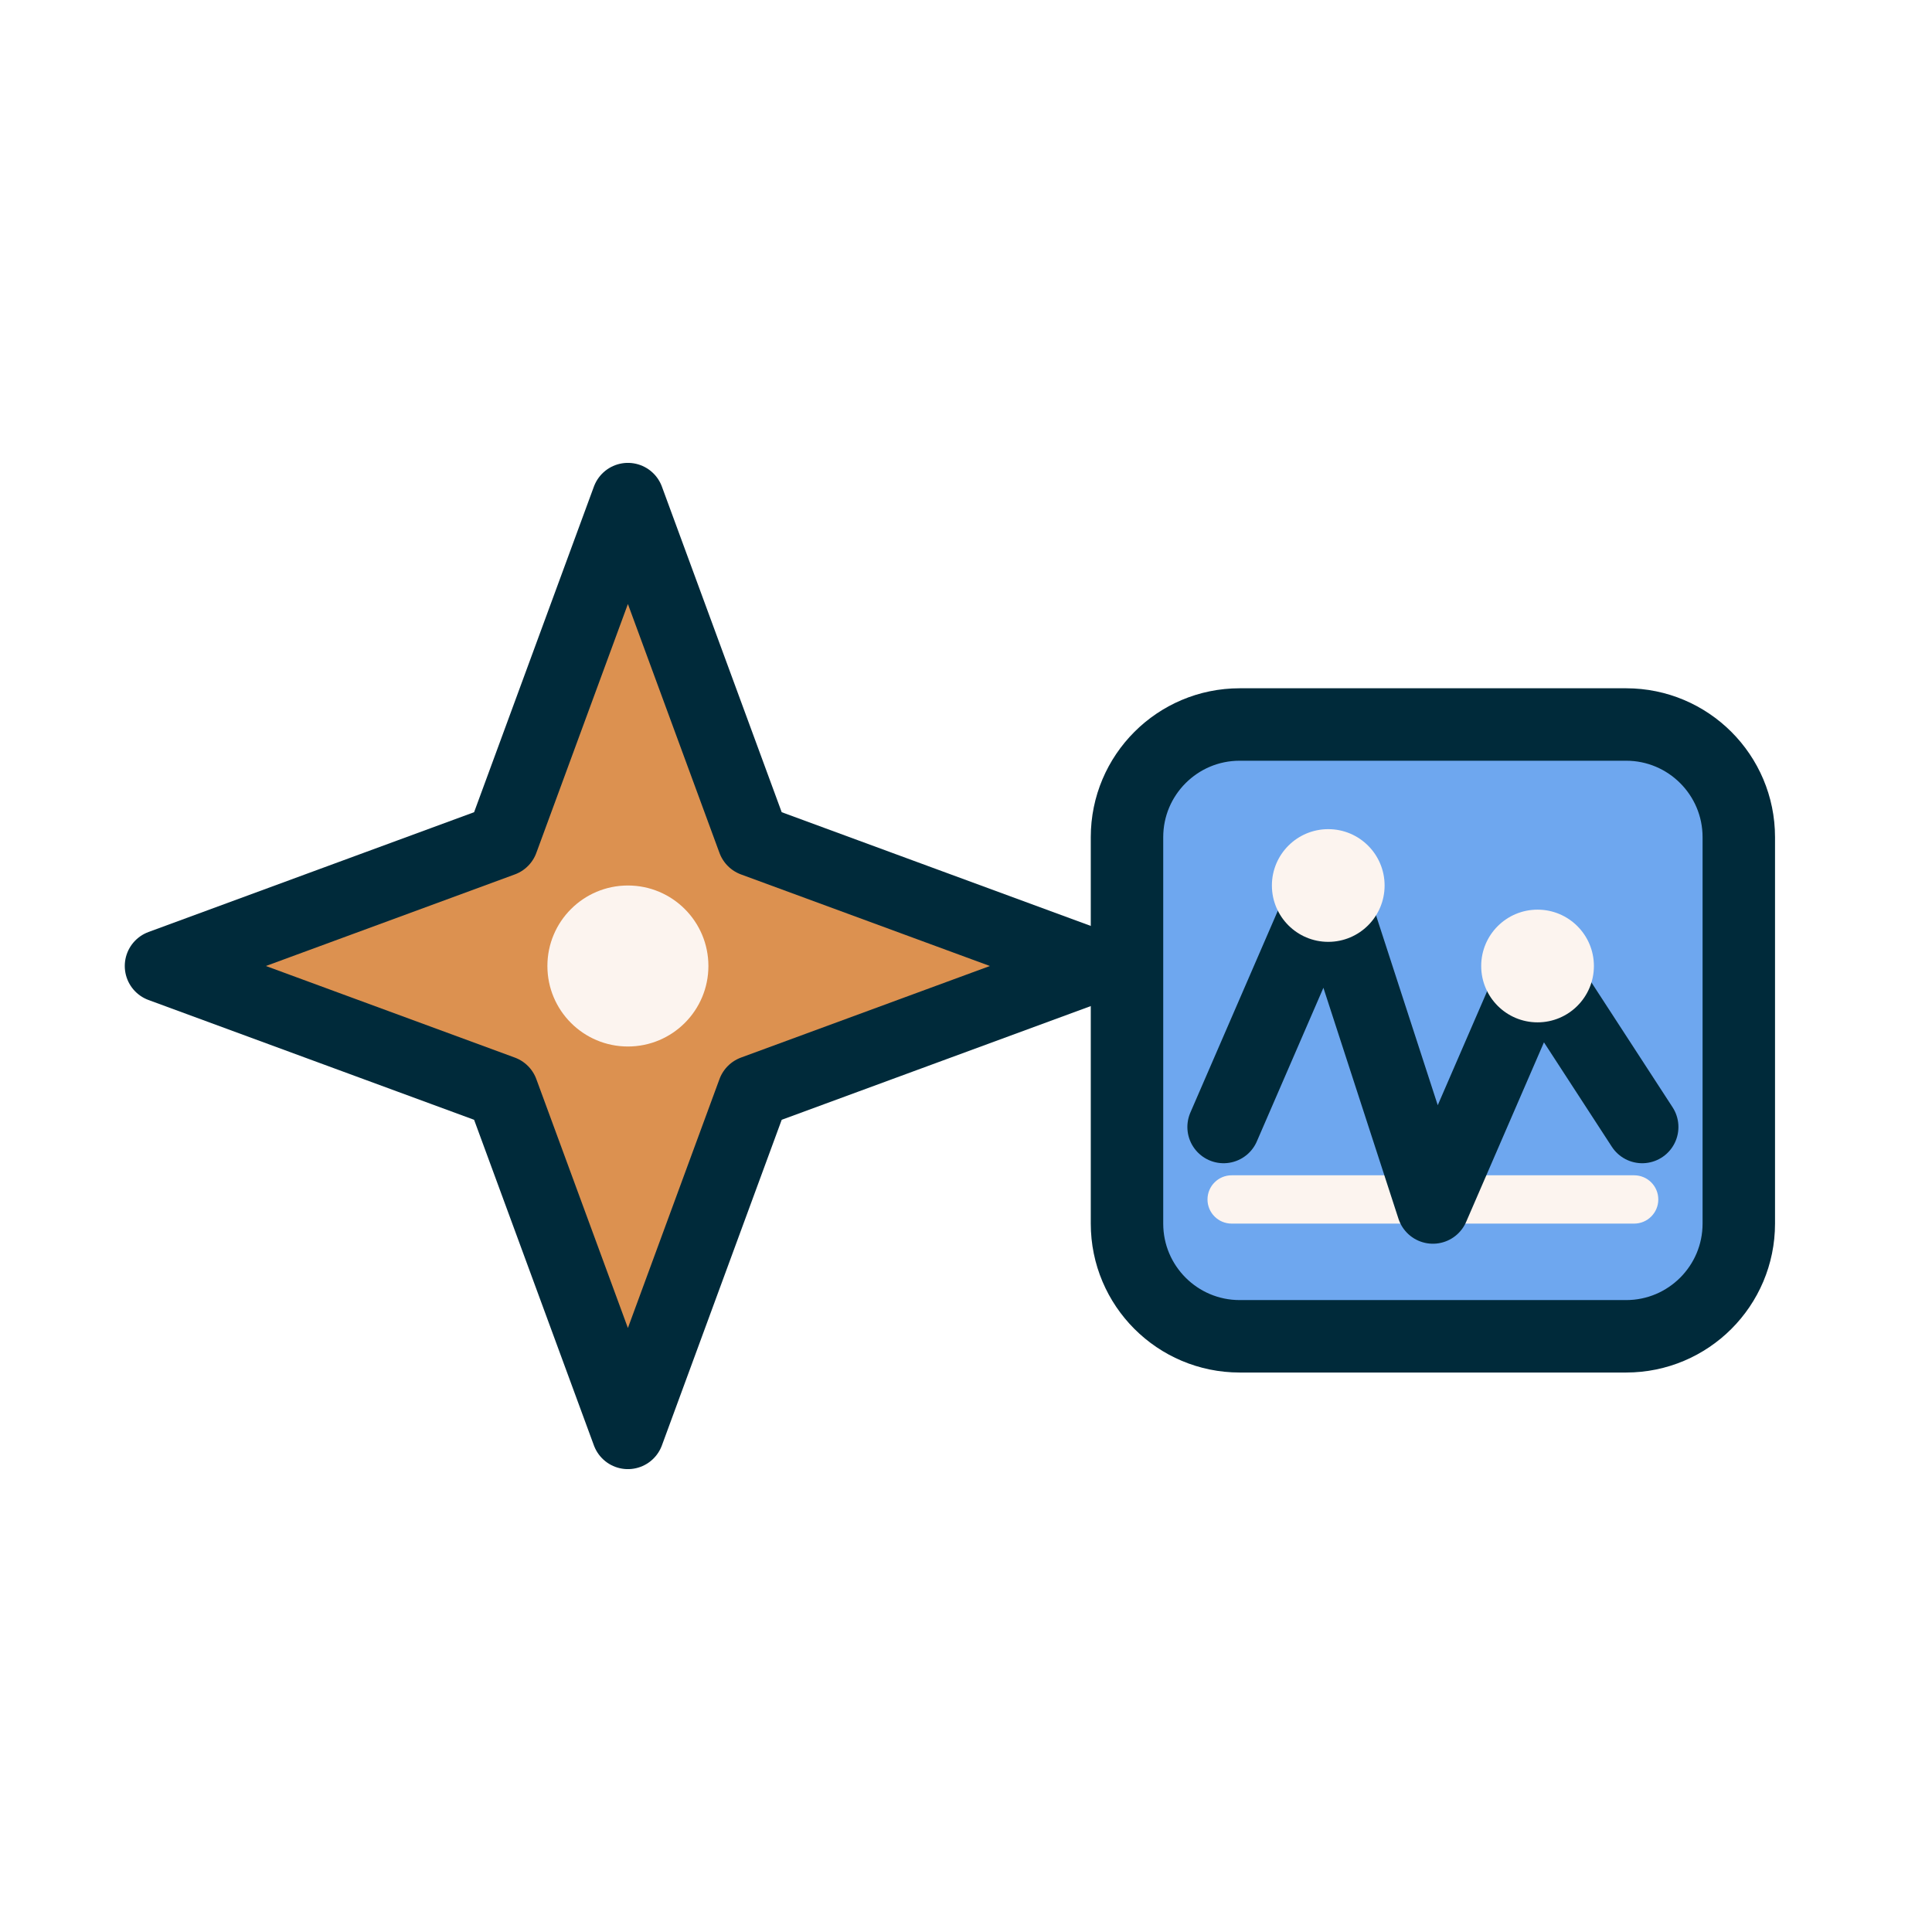
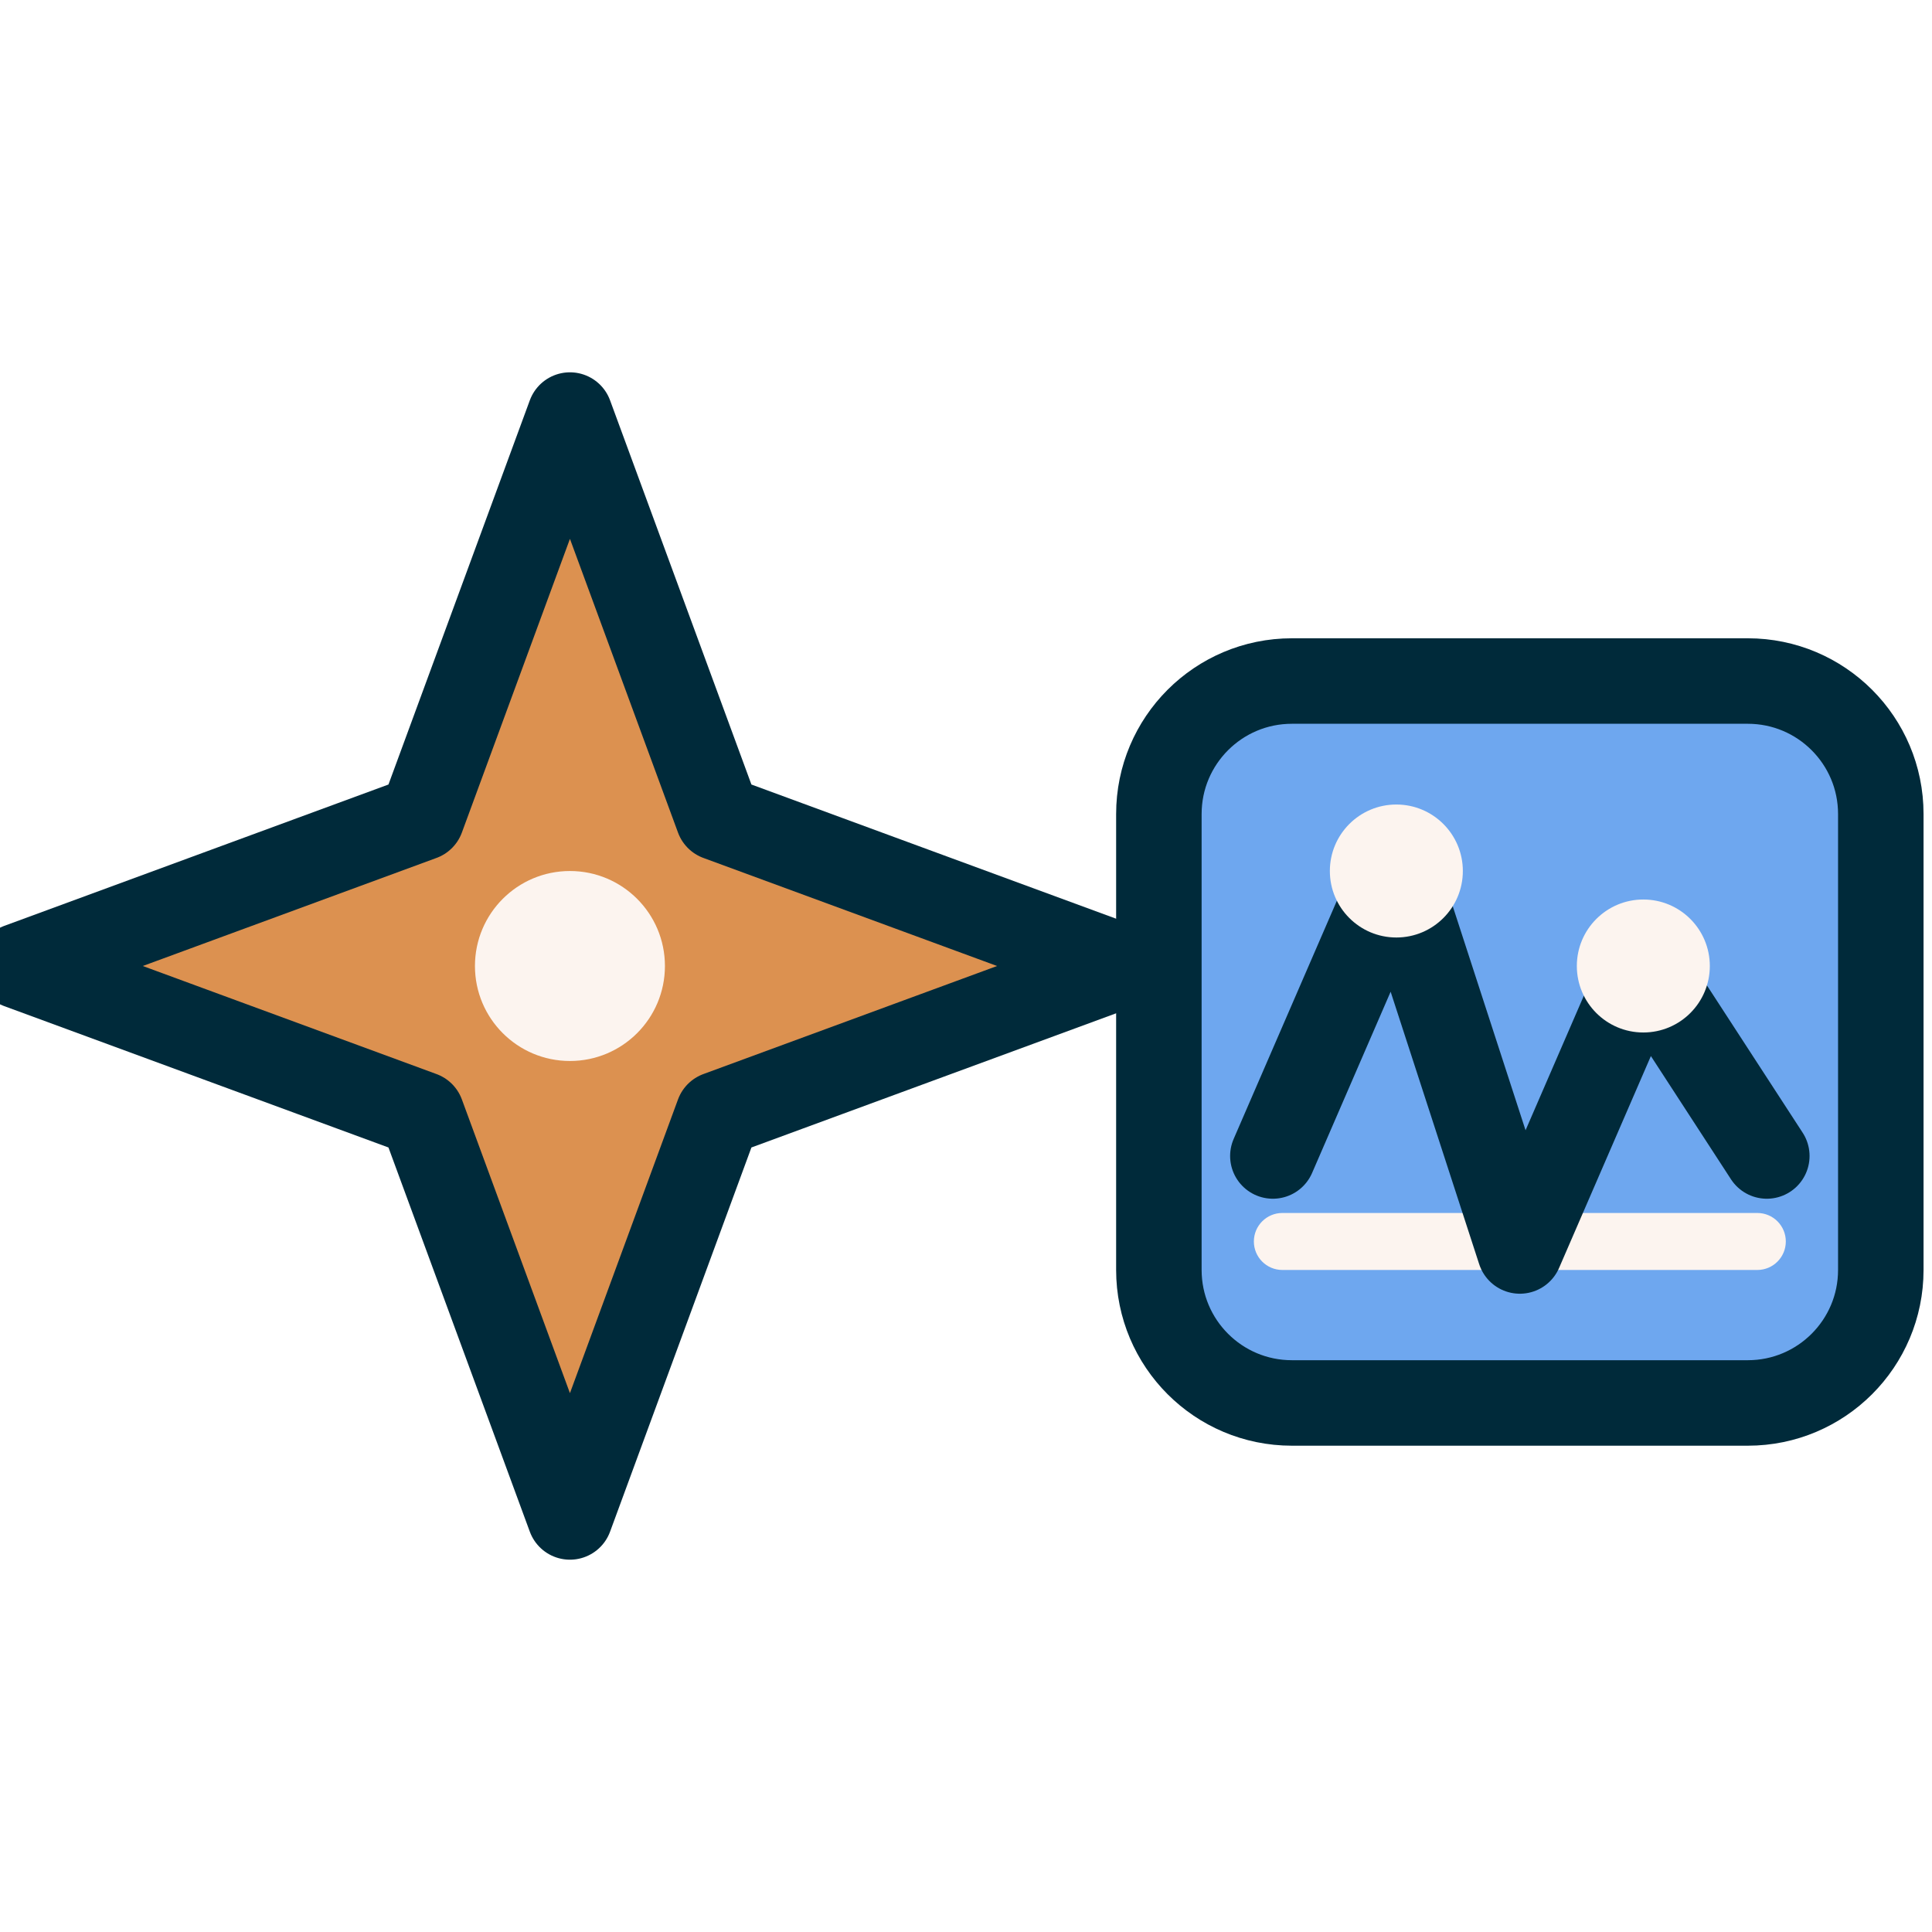
<svg xmlns="http://www.w3.org/2000/svg" viewBox="0 0 240 240">
-   <g stroke="#002a3a" stroke-width="9" stroke-linejoin="round" stroke-linecap="round">
-     <path fill="#dc9150" d="M78,62 L93.6,104.4 L136,120 L93.6,135.6 L78,178 L62.4,135.6 L20,120 L62.4,104.4 Z" />
-     <rect x="140" y="90" width="76" height="76" rx="14" fill="#6ea7ef" />
+   <g transform="translate(118,120) scale(1.18) translate(-118,-120)">
+     <g stroke="#002a3a" stroke-width="9" stroke-linejoin="round" stroke-linecap="round">
+       <path fill="#dc9150" d="M78,62 L93.6,104.4 L136,120 L93.6,135.6 L78,178 L62.4,135.6 L20,120 L62.4,104.4 Z" />
+       <rect x="140" y="90" width="76" height="76" rx="14" fill="#6ea7ef" />
+     </g>
+     <circle cx="78" cy="120" r="10" fill="#fcf4ef" />
+     <rect x="150" y="146" width="56" height="6" rx="3" fill="#fcf4ef" />
+     <path d="M152,140 L165,110 L178,150 L191,120 L204,140" fill="none" stroke="#002a3a" stroke-width="9" stroke-linecap="round" stroke-linejoin="round" />
+     <circle cx="165" cy="110" r="7" fill="#fcf4ef" />
+     <circle cx="191" cy="120" r="7" fill="#fcf4ef" />
  </g>
-   <circle cx="78" cy="120" r="10" fill="#fcf4ef" />
-   <rect x="150" y="146" width="56" height="6" rx="3" fill="#fcf4ef" />
-   <path d="M152,140 L165,110 L178,150 L191,120 L204,140" fill="none" stroke="#002a3a" stroke-width="9" stroke-linecap="round" stroke-linejoin="round" />
-   <circle cx="165" cy="110" r="7" fill="#fcf4ef" />
-   <circle cx="191" cy="120" r="7" fill="#fcf4ef" />
</svg>
